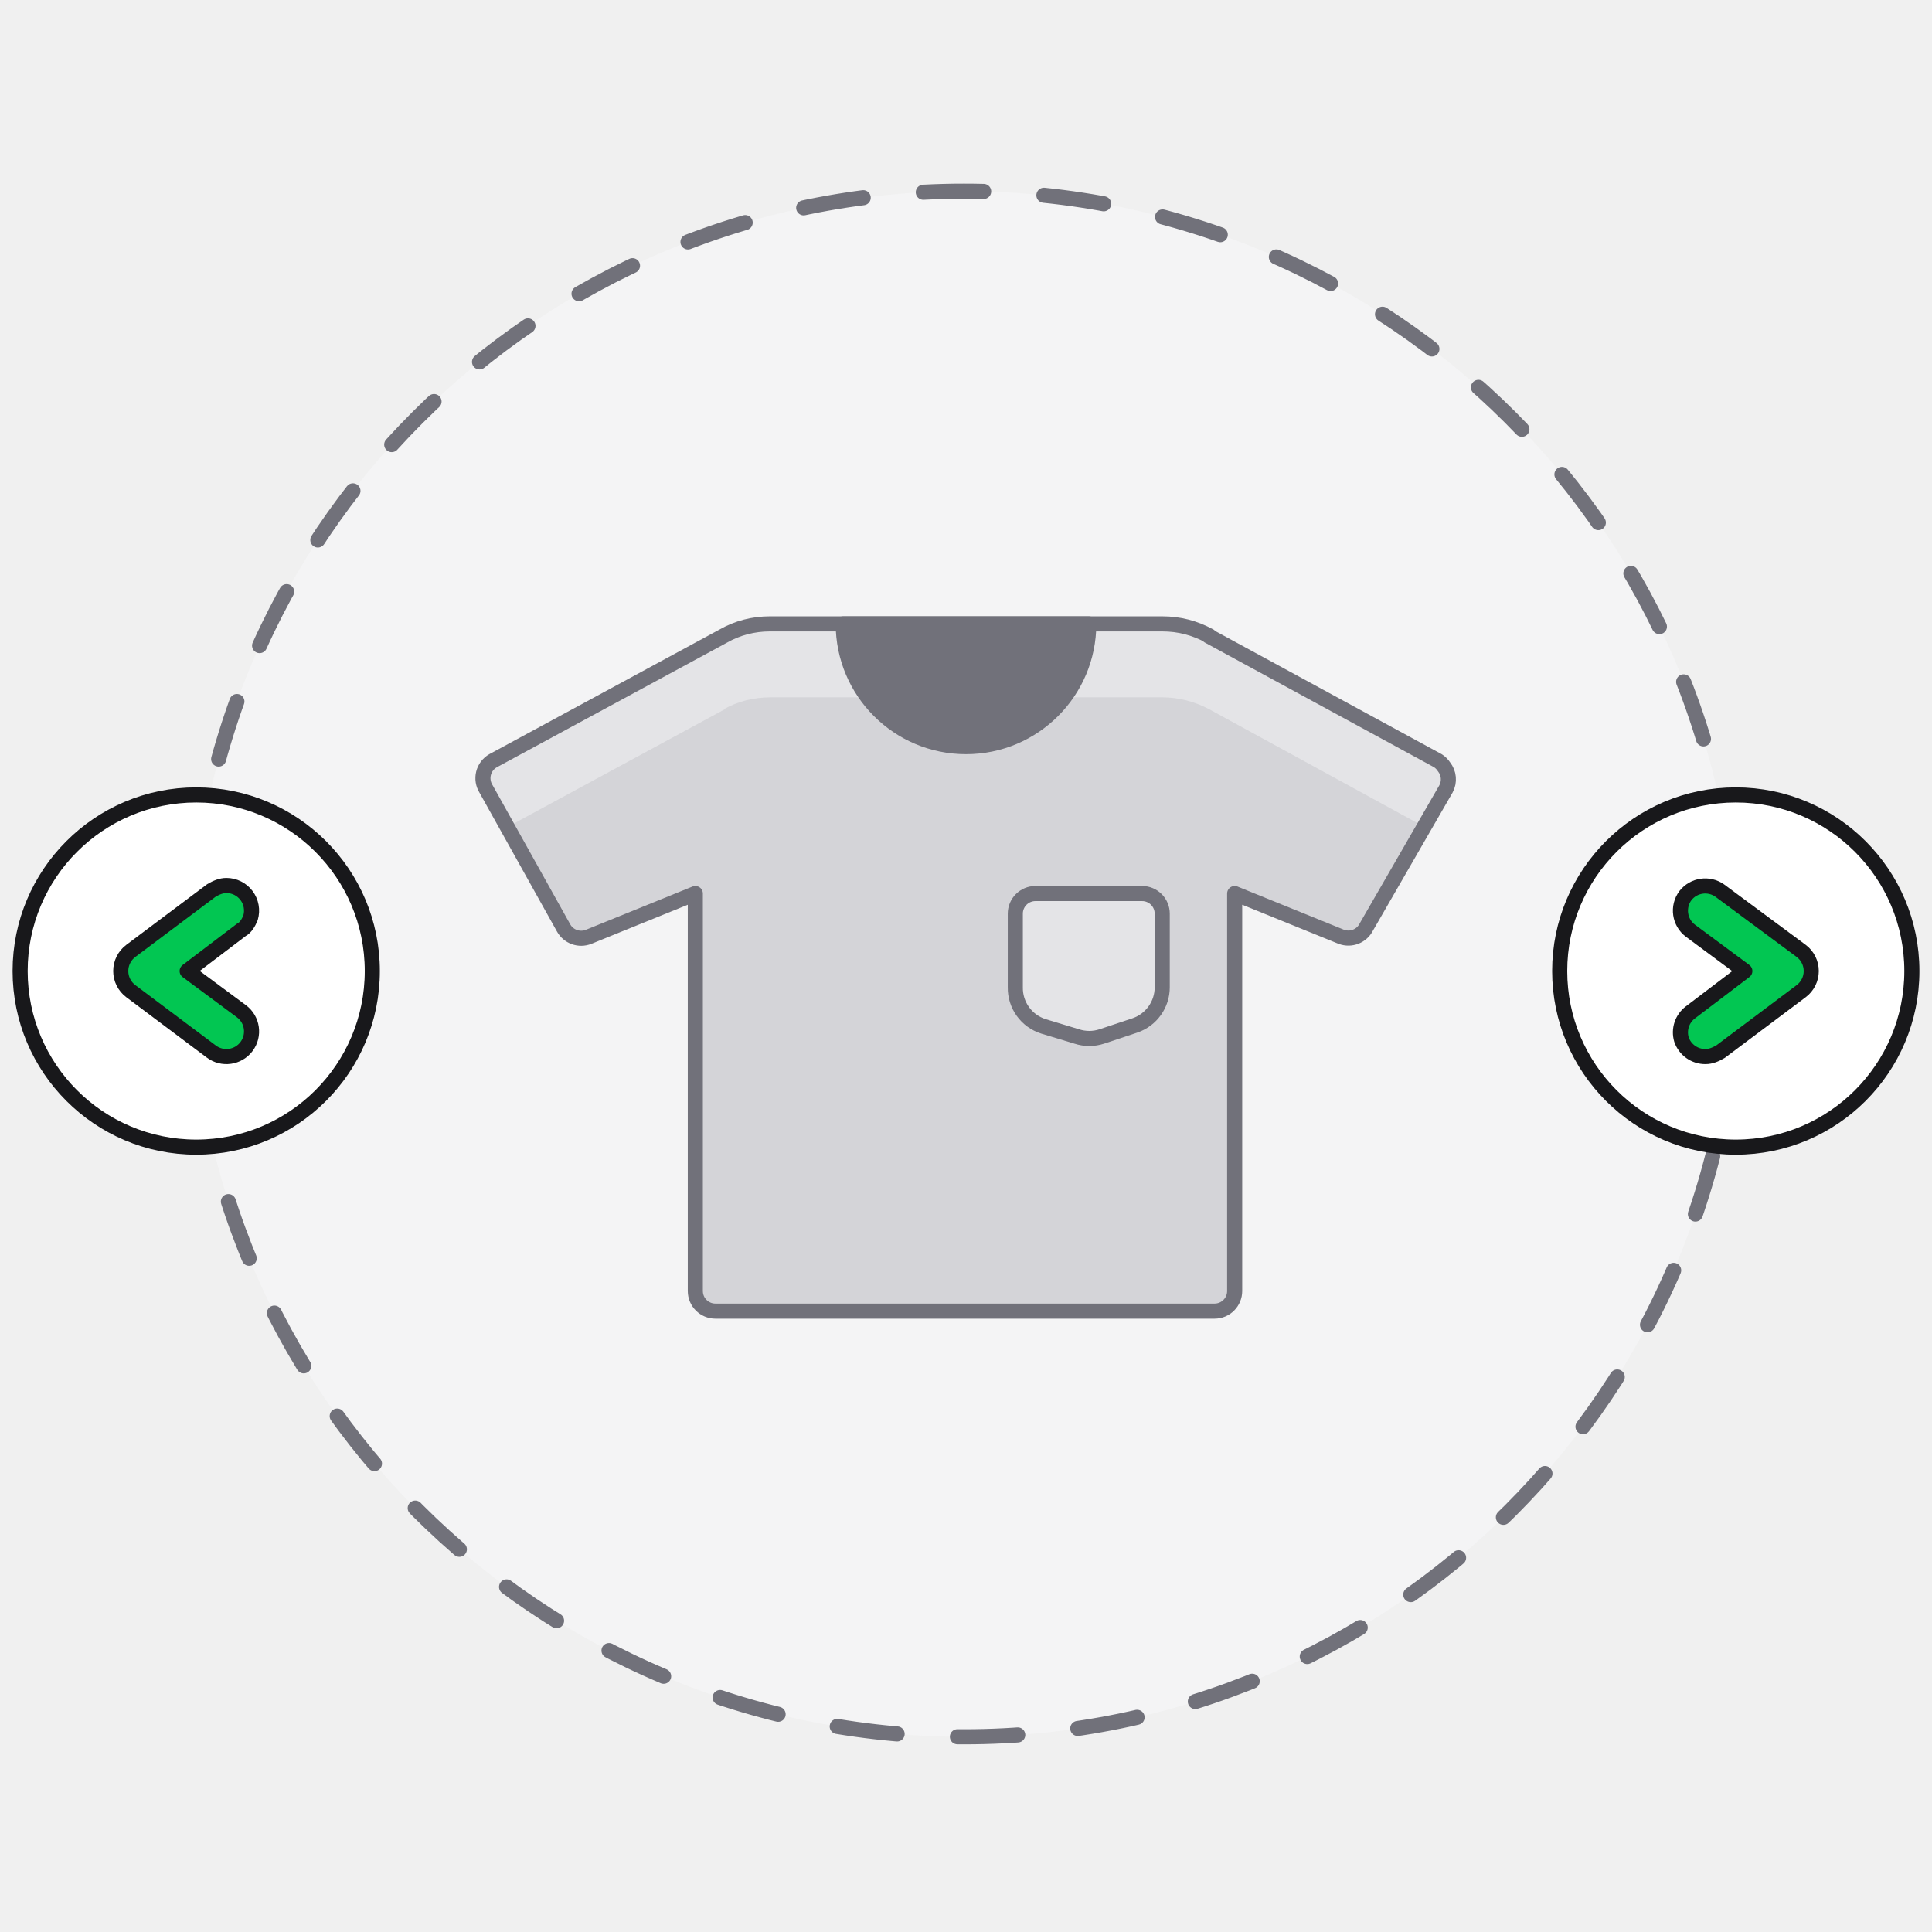
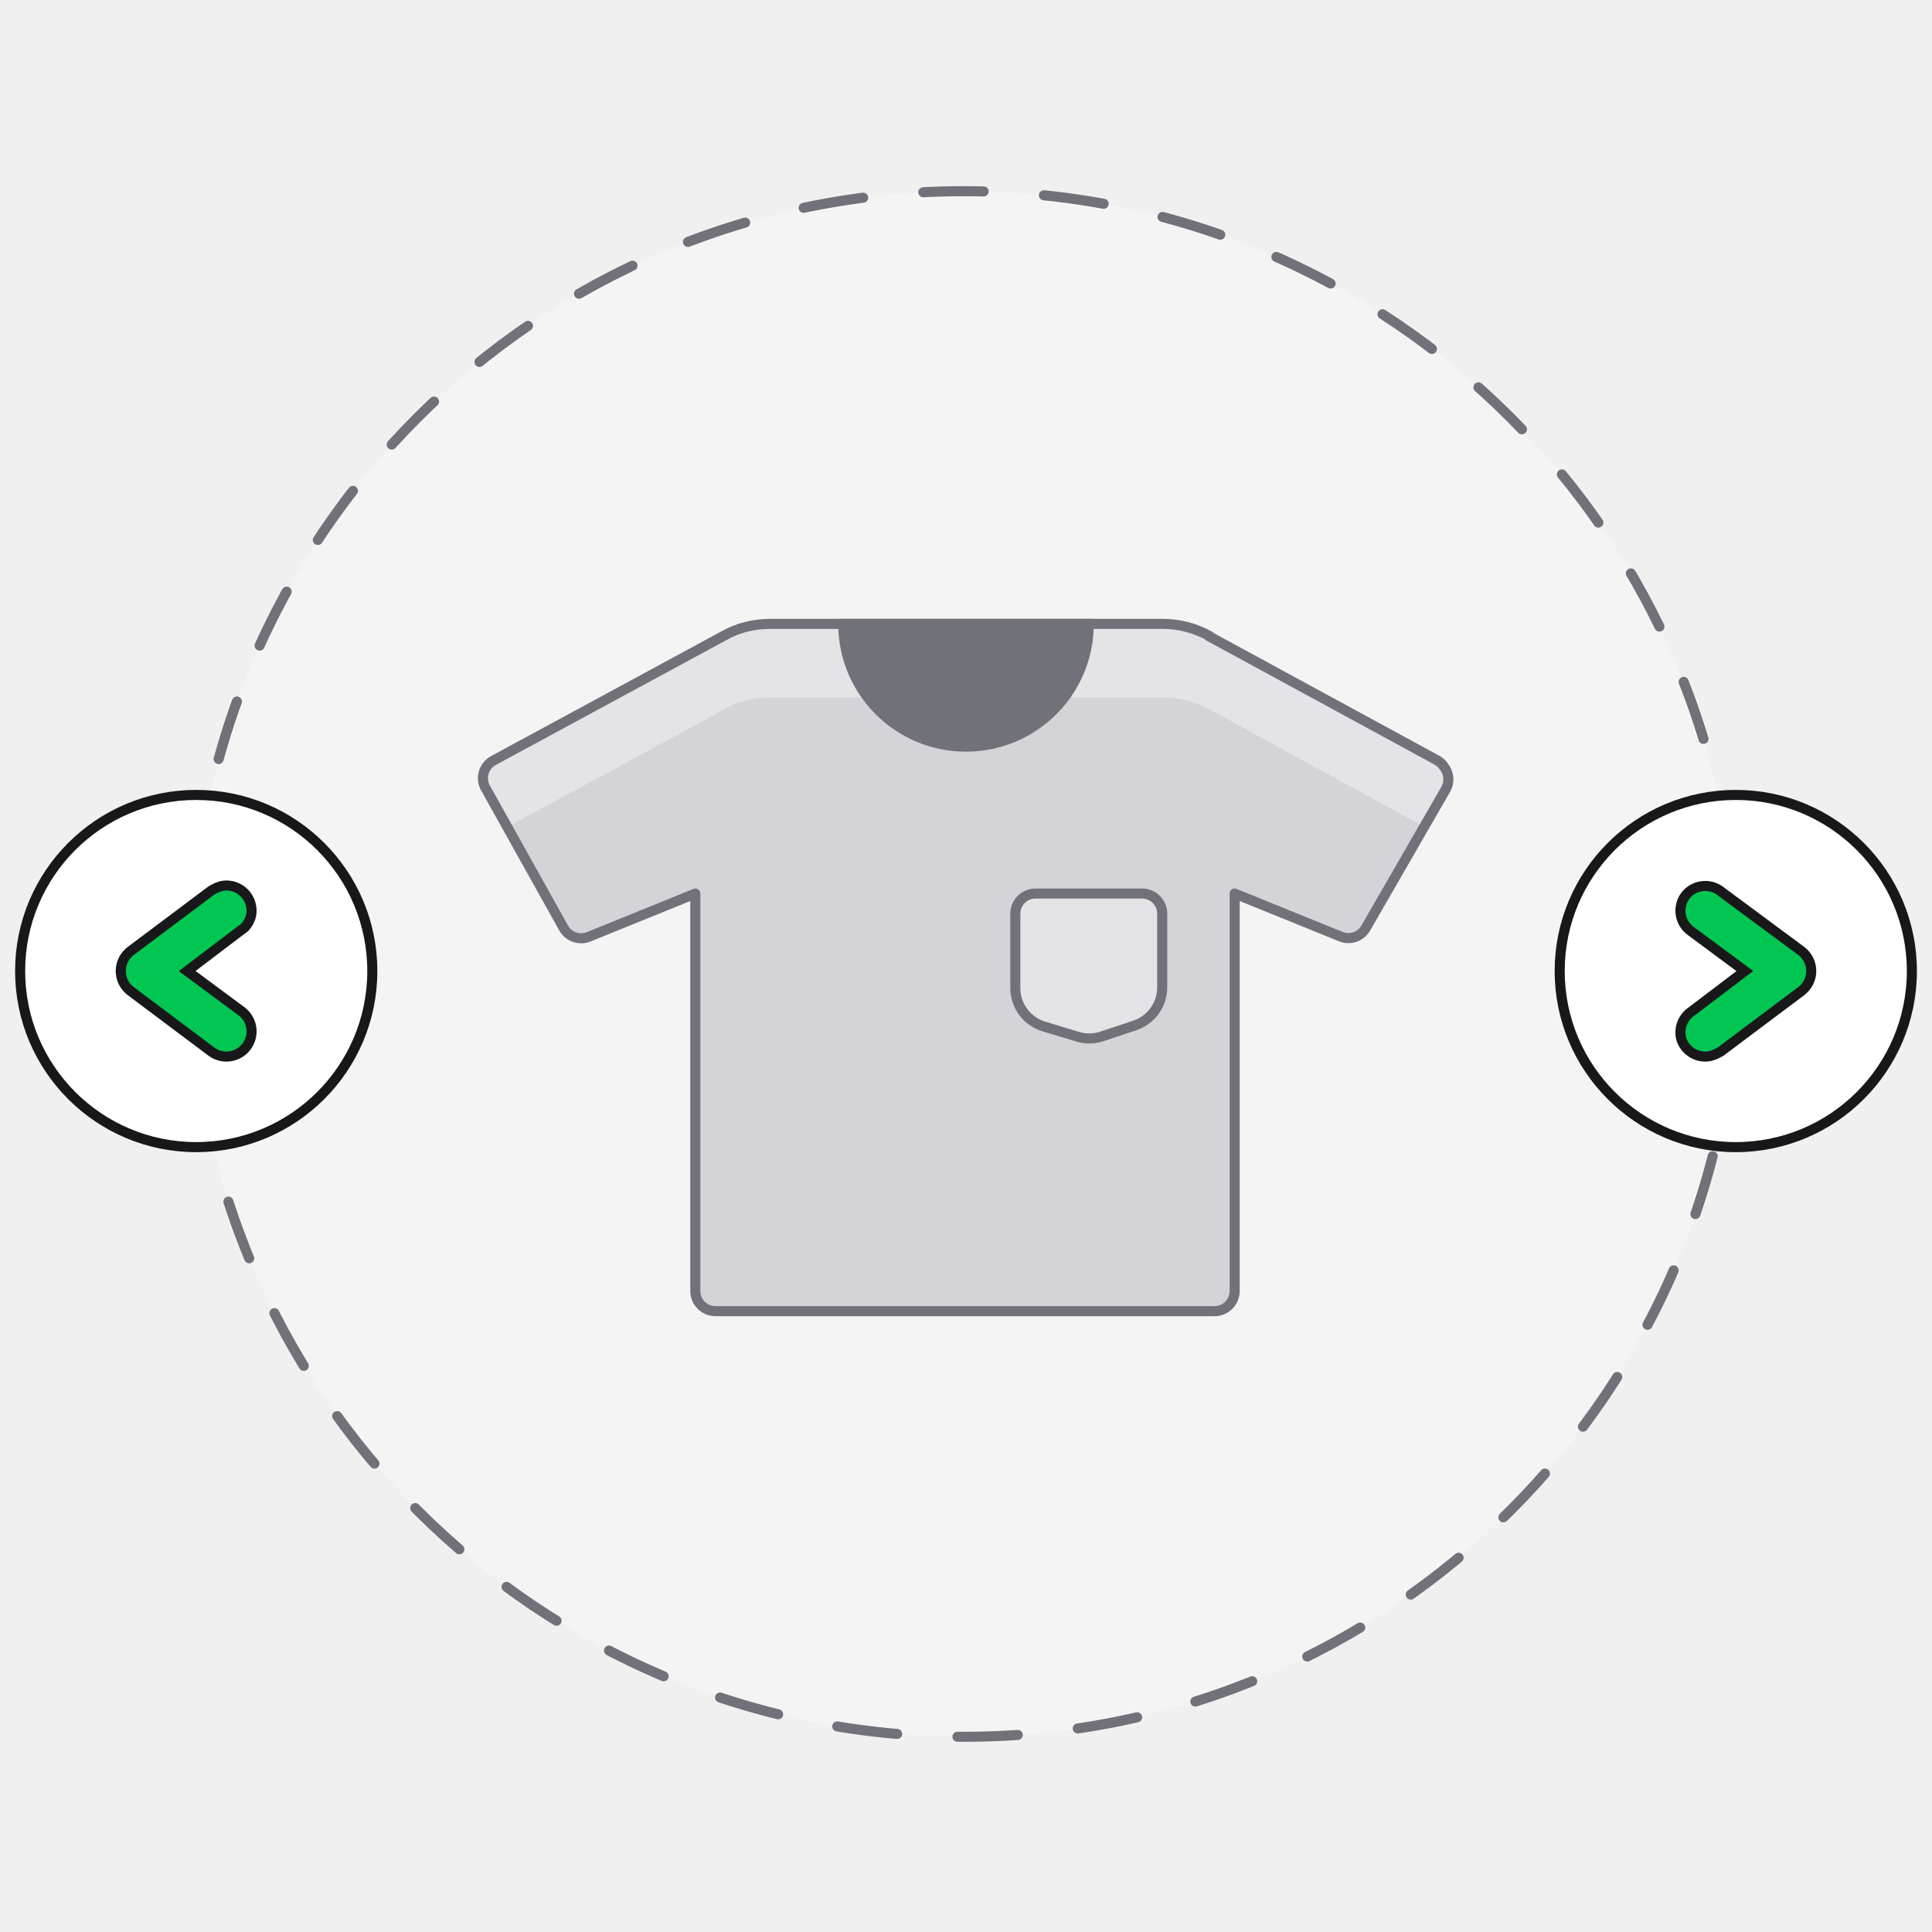
<svg xmlns="http://www.w3.org/2000/svg" fill="none" viewBox="0 0 192 192">
-   <path d="M19 95.8a76.8 76.8 0 1 0 153.6 0 76.8 76.8 0 0 0-153.6 0Z" fill="#F4F4F5" stroke="#71717A" stroke-width="1.5" stroke-linecap="round" stroke-dasharray="6 6" />
+   <path d="M19 95.8a76.8 76.8 0 1 0 153.6 0 76.8 76.8 0 0 0-153.6 0Z" fill="#F4F4F5" stroke="#71717A" strokeWidth="1.5" stroke-linecap="round" stroke-dasharray="6 6" />
  <path d="M120.2 63.2c-1.5-.8-3-1.2-4.7-1.2h-39c-1.6 0-3.2.4-4.6 1.2L49 75.6a2 2 0 0 0-.7 2.8L56 92.2a2 2 0 0 0 2.5.9l10.6-4.3v39.5a2 2 0 0 0 2 2h49.6a2 2 0 0 0 2-2V88.8l10.6 4.3a2 2 0 0 0 2.5-1l7.9-13.7a2 2 0 0 0-.2-2.2 2 2 0 0 0-.6-.6l-22.8-12.4Z" fill="#D4D4D8" />
  <path d="M71.9 70.5c1.4-.8 3-1.2 4.7-1.2h38.9c1.6 0 3.2.4 4.7 1.2l21.4 11.7 2.2-3.8a2 2 0 0 0-.2-2.2 2 2 0 0 0-.6-.5l-22.8-12.5c-1.5-.8-3-1.2-4.7-1.2h-39c-1.6 0-3.2.4-4.6 1.2L49 75.6a2 2 0 0 0-.7 2.8l2.1 3.8L72 70.5Z" fill="#E4E4E7" />
-   <path d="M120.2 63.2c-1.5-.8-3-1.2-4.7-1.2h-39c-1.6 0-3.2.4-4.6 1.2L49 75.6a2 2 0 0 0-.7 2.8L56 92.2a2 2 0 0 0 2.5.9l10.6-4.3v39.5a2 2 0 0 0 2 2h49.6a2 2 0 0 0 2-2V88.8l10.6 4.3a2 2 0 0 0 2.5-1l7.9-13.7a2 2 0 0 0-.2-2.2 2 2 0 0 0-.6-.6l-22.8-12.4Z" stroke="#71717A" stroke-width="1.5" stroke-linecap="round" stroke-linejoin="round" />
-   <path d="M108.2 62a12.2 12.2 0 1 1-24.4 0h24.4Z" fill="#71717A" stroke="#71717A" stroke-width="1.5" stroke-linecap="round" stroke-linejoin="round" />
-   <path d="M115.5 98.1a4 4 0 0 1-2.7 3.8l-3.3 1.1a4 4 0 0 1-2.5 0l-3.3-1a4 4 0 0 1-2.8-3.9v-7.3a2 2 0 0 1 2-2h10.6a2 2 0 0 1 2 2v7.3Z" fill="#E4E4E7" stroke="#71717A" stroke-width="1.5" stroke-linecap="round" stroke-linejoin="round" />
-   <circle cx="172.5" cy="96.5" r="17.5" fill="#fff" stroke="#18181B" stroke-width="1.5" stroke-linecap="round" stroke-linejoin="round" />
-   <path d="M169.5 105a2.5 2.5 0 0 1-2.4-1.7 2.5 2.5 0 0 1 .9-2.7l5.4-4.1-5.4-4a2.5 2.5 0 0 1-.5-3.5 2.5 2.5 0 0 1 3.4-.5l8.1 6a2.5 2.5 0 0 1 0 4l-8 6c-.5.3-1 .5-1.5.5Z" fill="#02C652" stroke="#18181B" stroke-width="1.5" stroke-linecap="round" stroke-linejoin="round" />
-   <circle cx="19.5" cy="96.5" r="17.5" fill="#fff" stroke="#18181B" stroke-width="1.5" stroke-linecap="round" stroke-linejoin="round" />
-   <path d="M22.5 88a2.5 2.5 0 0 1 2.4 3.2c-.2.5-.5 1-.9 1.2l-5.4 4.1 5.4 4a2.5 2.5 0 1 1-3 4l-8-6a2.5 2.5 0 0 1 0-4l8-6c.5-.3 1-.5 1.5-.5Z" fill="#02C652" stroke="#18181B" stroke-width="1.5" stroke-linecap="round" stroke-linejoin="round" />
+   <path d="M120.2 63.2c-1.5-.8-3-1.2-4.7-1.2h-39c-1.6 0-3.2.4-4.6 1.2L49 75.6a2 2 0 0 0-.7 2.8L56 92.2a2 2 0 0 0 2.5.9l10.6-4.3v39.5a2 2 0 0 0 2 2h49.6a2 2 0 0 0 2-2V88.8l10.6 4.3a2 2 0 0 0 2.5-1l7.9-13.7a2 2 0 0 0-.2-2.2 2 2 0 0 0-.6-.6l-22.8-12.4Z" stroke="#71717A" strokeWidth="1.5" stroke-linecap="round" stroke-linejoin="round" />
+   <path d="M108.2 62a12.2 12.2 0 1 1-24.4 0h24.4Z" fill="#71717A" stroke="#71717A" strokeWidth="1.5" strokeLinecap="round" strokeLinejoin="round" />
+   <path d="M115.5 98.1a4 4 0 0 1-2.7 3.8l-3.3 1.1a4 4 0 0 1-2.5 0l-3.3-1a4 4 0 0 1-2.8-3.9v-7.3a2 2 0 0 1 2-2h10.6a2 2 0 0 1 2 2v7.3Z" fill="#E4E4E7" stroke="#71717A" strokeWidth="1.5" strokeLinecap="round" strokeLinejoin="round" />
+   <circle cx="172.5" cy="96.5" r="17.5" fill="#fff" stroke="#18181B" strokeWidth="1.5" strokeLinecap="round" strokeLinejoin="round" />
+   <path d="M169.5 105a2.5 2.5 0 0 1-2.4-1.7 2.5 2.5 0 0 1 .9-2.7l5.4-4.1-5.4-4a2.5 2.5 0 0 1-.5-3.5 2.5 2.5 0 0 1 3.4-.5l8.1 6a2.5 2.5 0 0 1 0 4l-8 6c-.5.3-1 .5-1.5.5Z" fill="#02C652" stroke="#18181B" strokeWidth="1.5" strokeLinecap="round" strokeLinejoin="round" />
+   <circle cx="19.5" cy="96.5" r="17.5" fill="#fff" stroke="#18181B" strokeWidth="1.5" strokeLinecap="round" strokeLinejoin="round" />
+   <path d="M22.5 88a2.5 2.5 0 0 1 2.4 3.2c-.2.5-.5 1-.9 1.2l-5.4 4.1 5.4 4a2.5 2.5 0 1 1-3 4l-8-6a2.5 2.5 0 0 1 0-4l8-6c.5-.3 1-.5 1.5-.5Z" fill="#02C652" stroke="#18181B" strokeWidth="1.5" strokeLinecap="round" strokeLinejoin="round" />
</svg>
